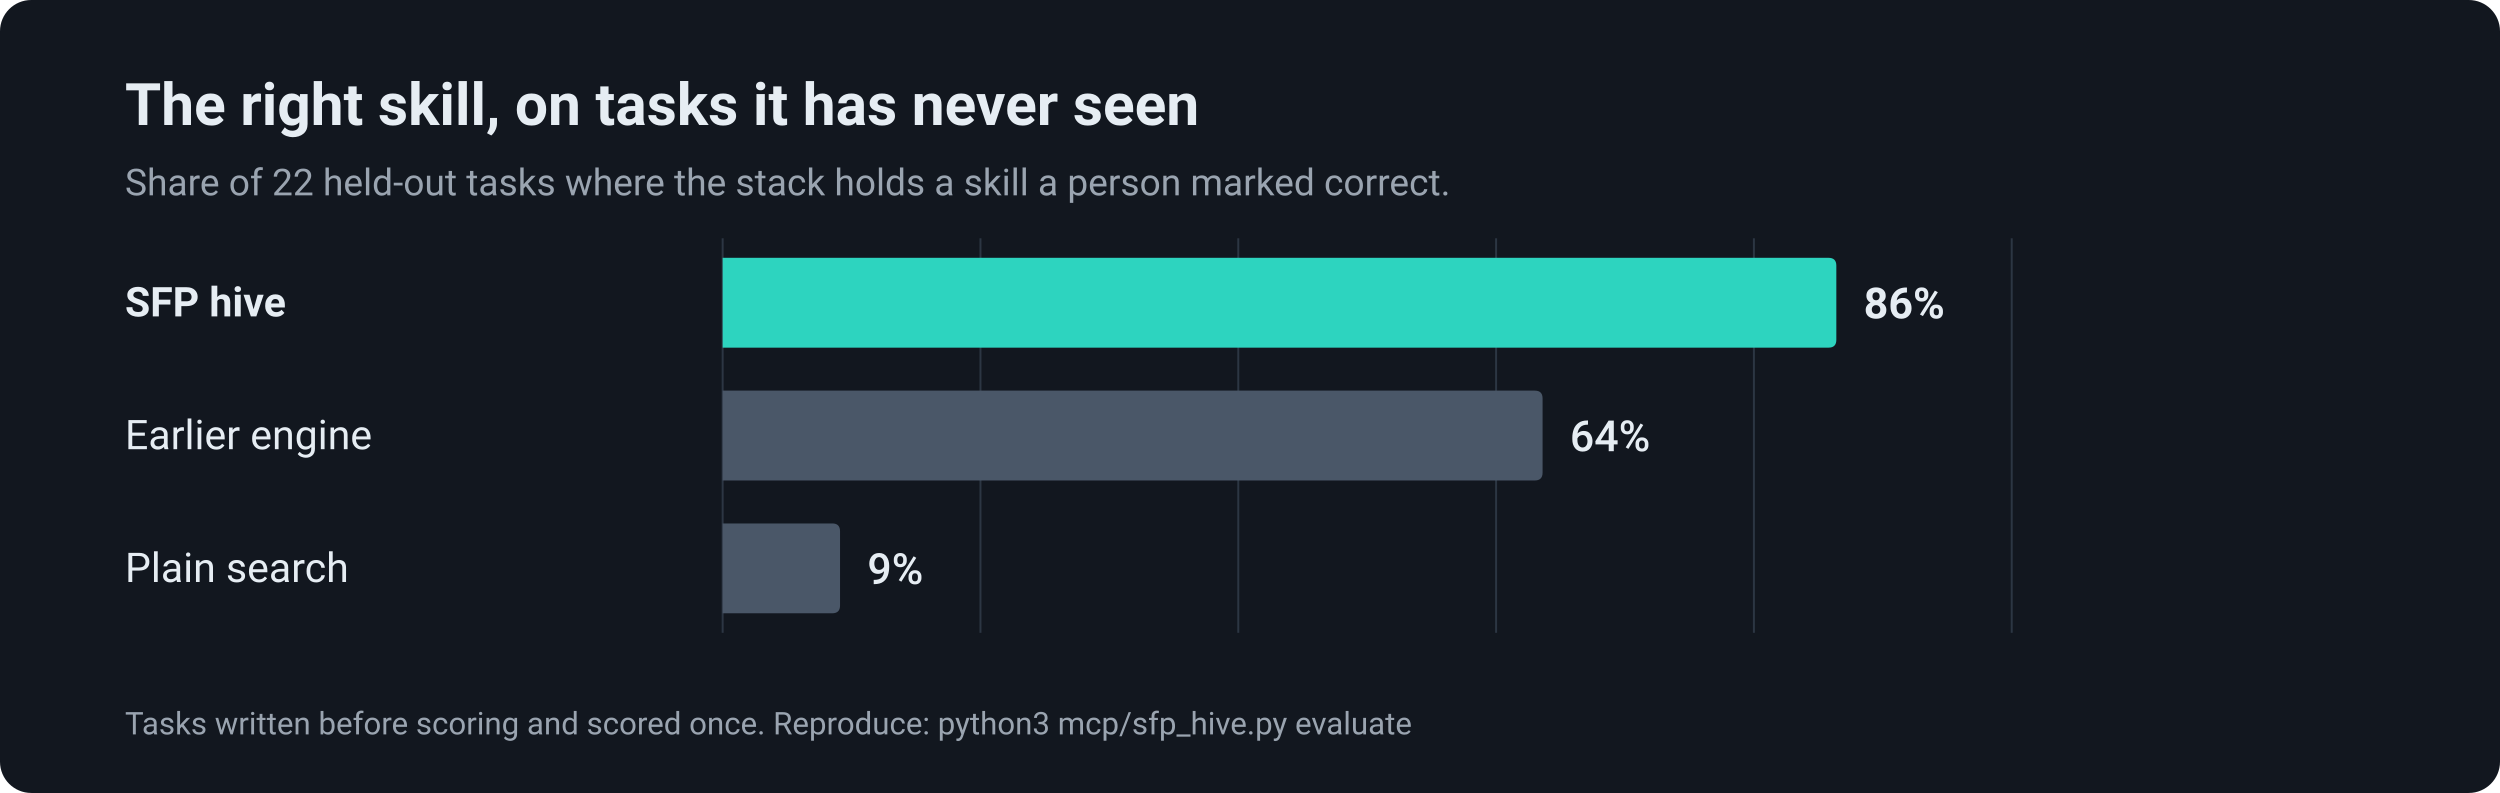
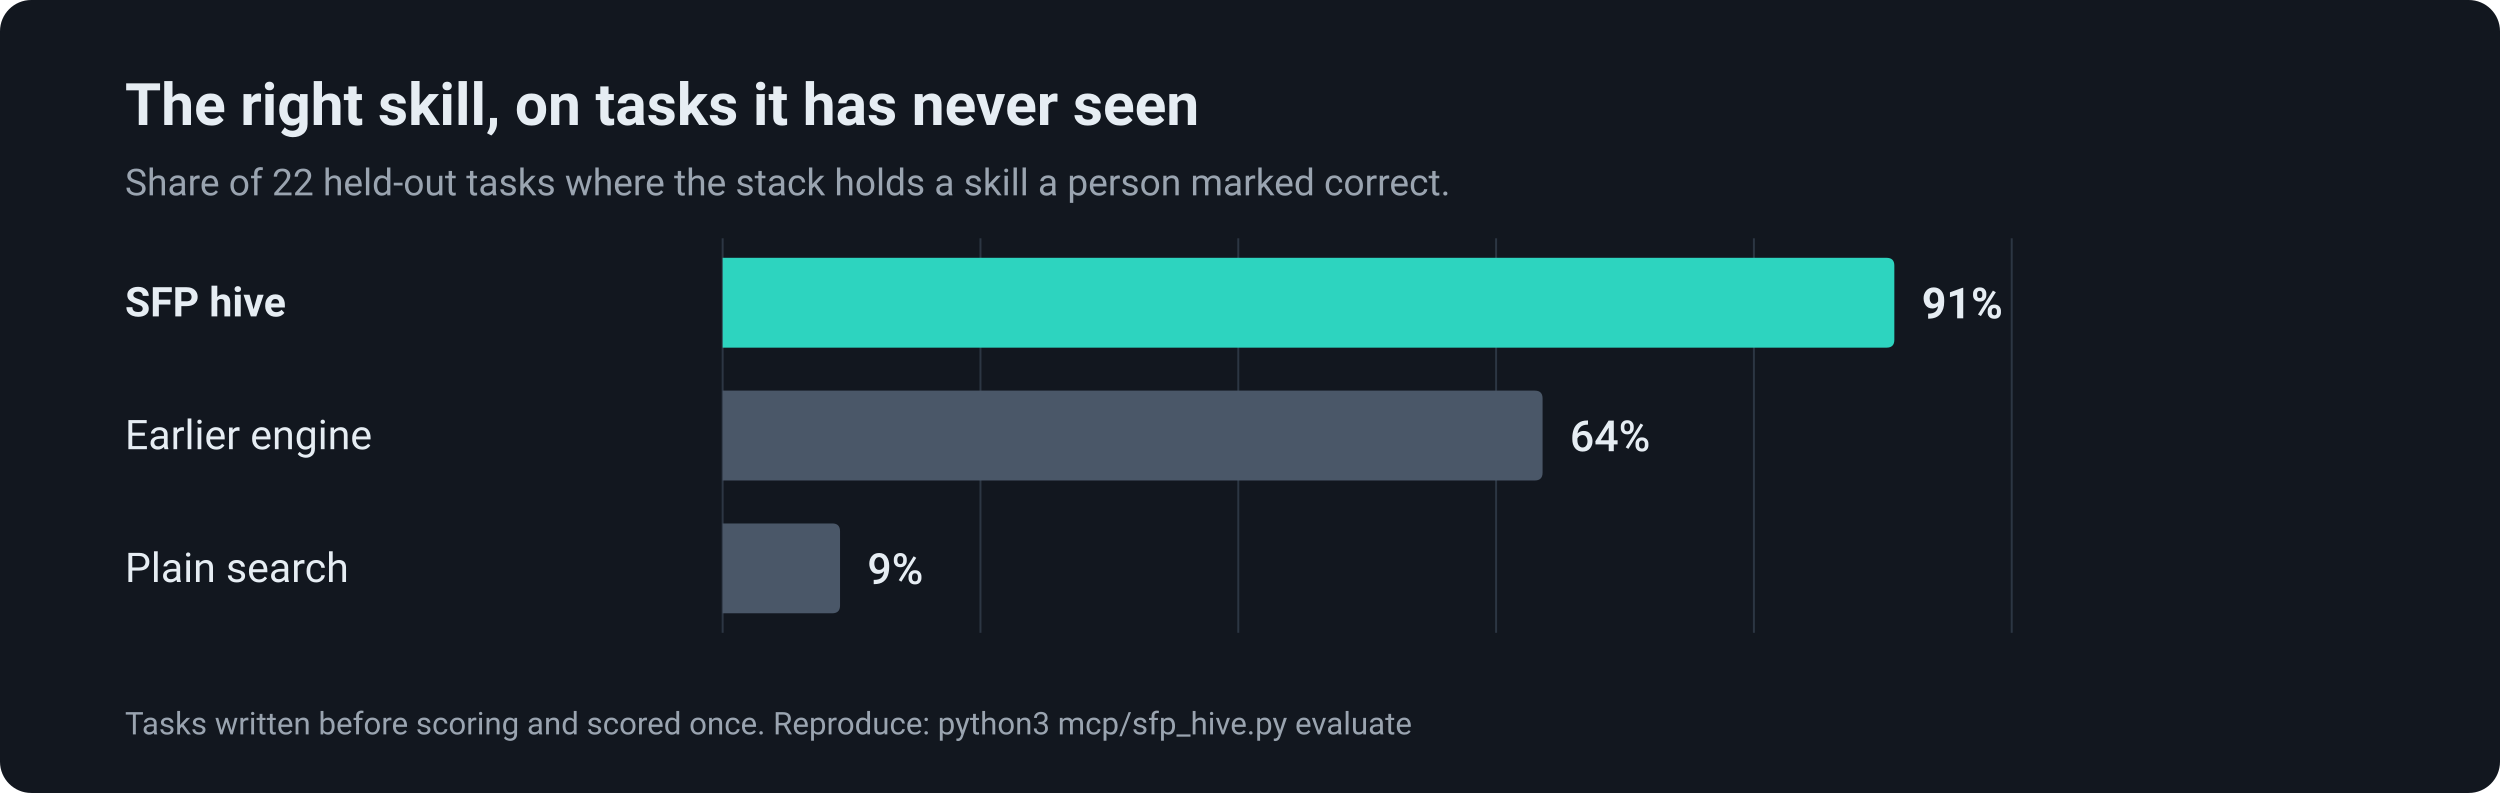
<svg xmlns="http://www.w3.org/2000/svg" width="1280" height="406" viewBox="0 0 1280 406" role="img" aria-labelledby="t d">
  <rect width="1280" height="406" rx="16" fill="#12171f" />
  <text x="64" y="64" font-family="ui-sans-serif, system-ui, -apple-system, 'Segoe UI', Roboto, 'Helvetica Neue', Arial, sans-serif" font-size="30" font-weight="600" fill="#e6edf3" text-anchor="start">The right skill, on tasks it has never seen</text>
  <text x="64" y="100" font-family="ui-sans-serif, system-ui, -apple-system, 'Segoe UI', Roboto, 'Helvetica Neue', Arial, sans-serif" font-size="19" font-weight="400" fill="#9aa4b0" text-anchor="start">Share of 22 held-out tasks where the stack holds a skill a person marked correct.</text>
  <line x1="370.0" y1="122" x2="370.0" y2="324" stroke="#2c3643" stroke-width="1" />
  <line x1="502.0" y1="122" x2="502.0" y2="324" stroke="#2c3643" stroke-width="1" />
  <line x1="634.0" y1="122" x2="634.0" y2="324" stroke="#2c3643" stroke-width="1" />
  <line x1="766.0" y1="122" x2="766.0" y2="324" stroke="#2c3643" stroke-width="1" />
  <line x1="898.0" y1="122" x2="898.0" y2="324" stroke="#2c3643" stroke-width="1" />
  <line x1="1030.0" y1="122" x2="1030.0" y2="324" stroke="#2c3643" stroke-width="1" />
  <text x="64" y="162.0" font-family="ui-sans-serif, system-ui, -apple-system, 'Segoe UI', Roboto, 'Helvetica Neue', Arial, sans-serif" font-size="21" font-weight="600" fill="#e6edf3" text-anchor="start">SFP hive</text>
-   <path d="M370.0 132.0 H936.2 Q940.2 132.0 940.2 136.0 V174.0 Q940.2 178.0 936.2 178.0 H370.0 Z" fill="#2dd4bf" />
-   <text x="954.24" y="163.0" font-family="ui-sans-serif, system-ui, -apple-system, 'Segoe UI', Roboto, 'Helvetica Neue', Arial, sans-serif" font-size="22" font-weight="700" fill="#e6edf3" text-anchor="start">86%</text>
+   <path d="M370.0 132.0 H965.9 Q969.9 132.0 969.9 136.0 V174.0 Q969.9 178.0 965.9 178.0 H370.0 Z" fill="#2dd4bf" />
+   <text x="983.94" y="163.0" font-family="ui-sans-serif, system-ui, -apple-system, 'Segoe UI', Roboto, 'Helvetica Neue', Arial, sans-serif" font-size="22" font-weight="700" fill="#e6edf3" text-anchor="start">91%</text>
  <text x="64" y="230.0" font-family="ui-sans-serif, system-ui, -apple-system, 'Segoe UI', Roboto, 'Helvetica Neue', Arial, sans-serif" font-size="21" font-weight="400" fill="#e6edf3" text-anchor="start">Earlier engine</text>
  <path d="M370.0 200.0 H785.8 Q789.8 200.0 789.8 204.0 V242.0 Q789.8 246.0 785.8 246.0 H370.0 Z" fill="#4a5768" />
  <text x="803.76" y="231.0" font-family="ui-sans-serif, system-ui, -apple-system, 'Segoe UI', Roboto, 'Helvetica Neue', Arial, sans-serif" font-size="22" font-weight="500" fill="#e6edf3" text-anchor="start">64%</text>
  <text x="64" y="298.0" font-family="ui-sans-serif, system-ui, -apple-system, 'Segoe UI', Roboto, 'Helvetica Neue', Arial, sans-serif" font-size="21" font-weight="400" fill="#e6edf3" text-anchor="start">Plain search</text>
  <path d="M370.0 268.0 H426.1 Q430.1 268.0 430.1 272.0 V310.0 Q430.1 314.0 426.1 314.0 H370.0 Z" fill="#4a5768" />
  <text x="444.06" y="299.0" font-family="ui-sans-serif, system-ui, -apple-system, 'Segoe UI', Roboto, 'Helvetica Neue', Arial, sans-serif" font-size="22" font-weight="500" fill="#e6edf3" text-anchor="start">9%</text>
  <text x="64" y="376" font-family="ui-sans-serif, system-ui, -apple-system, 'Segoe UI', Roboto, 'Helvetica Neue', Arial, sans-serif" font-size="16" font-weight="400" fill="#9aa4b0" text-anchor="start">Tasks written before scoring and scored once. Reproduce: python3 mcp/sfp_hive.py evaluate</text>
</svg>
